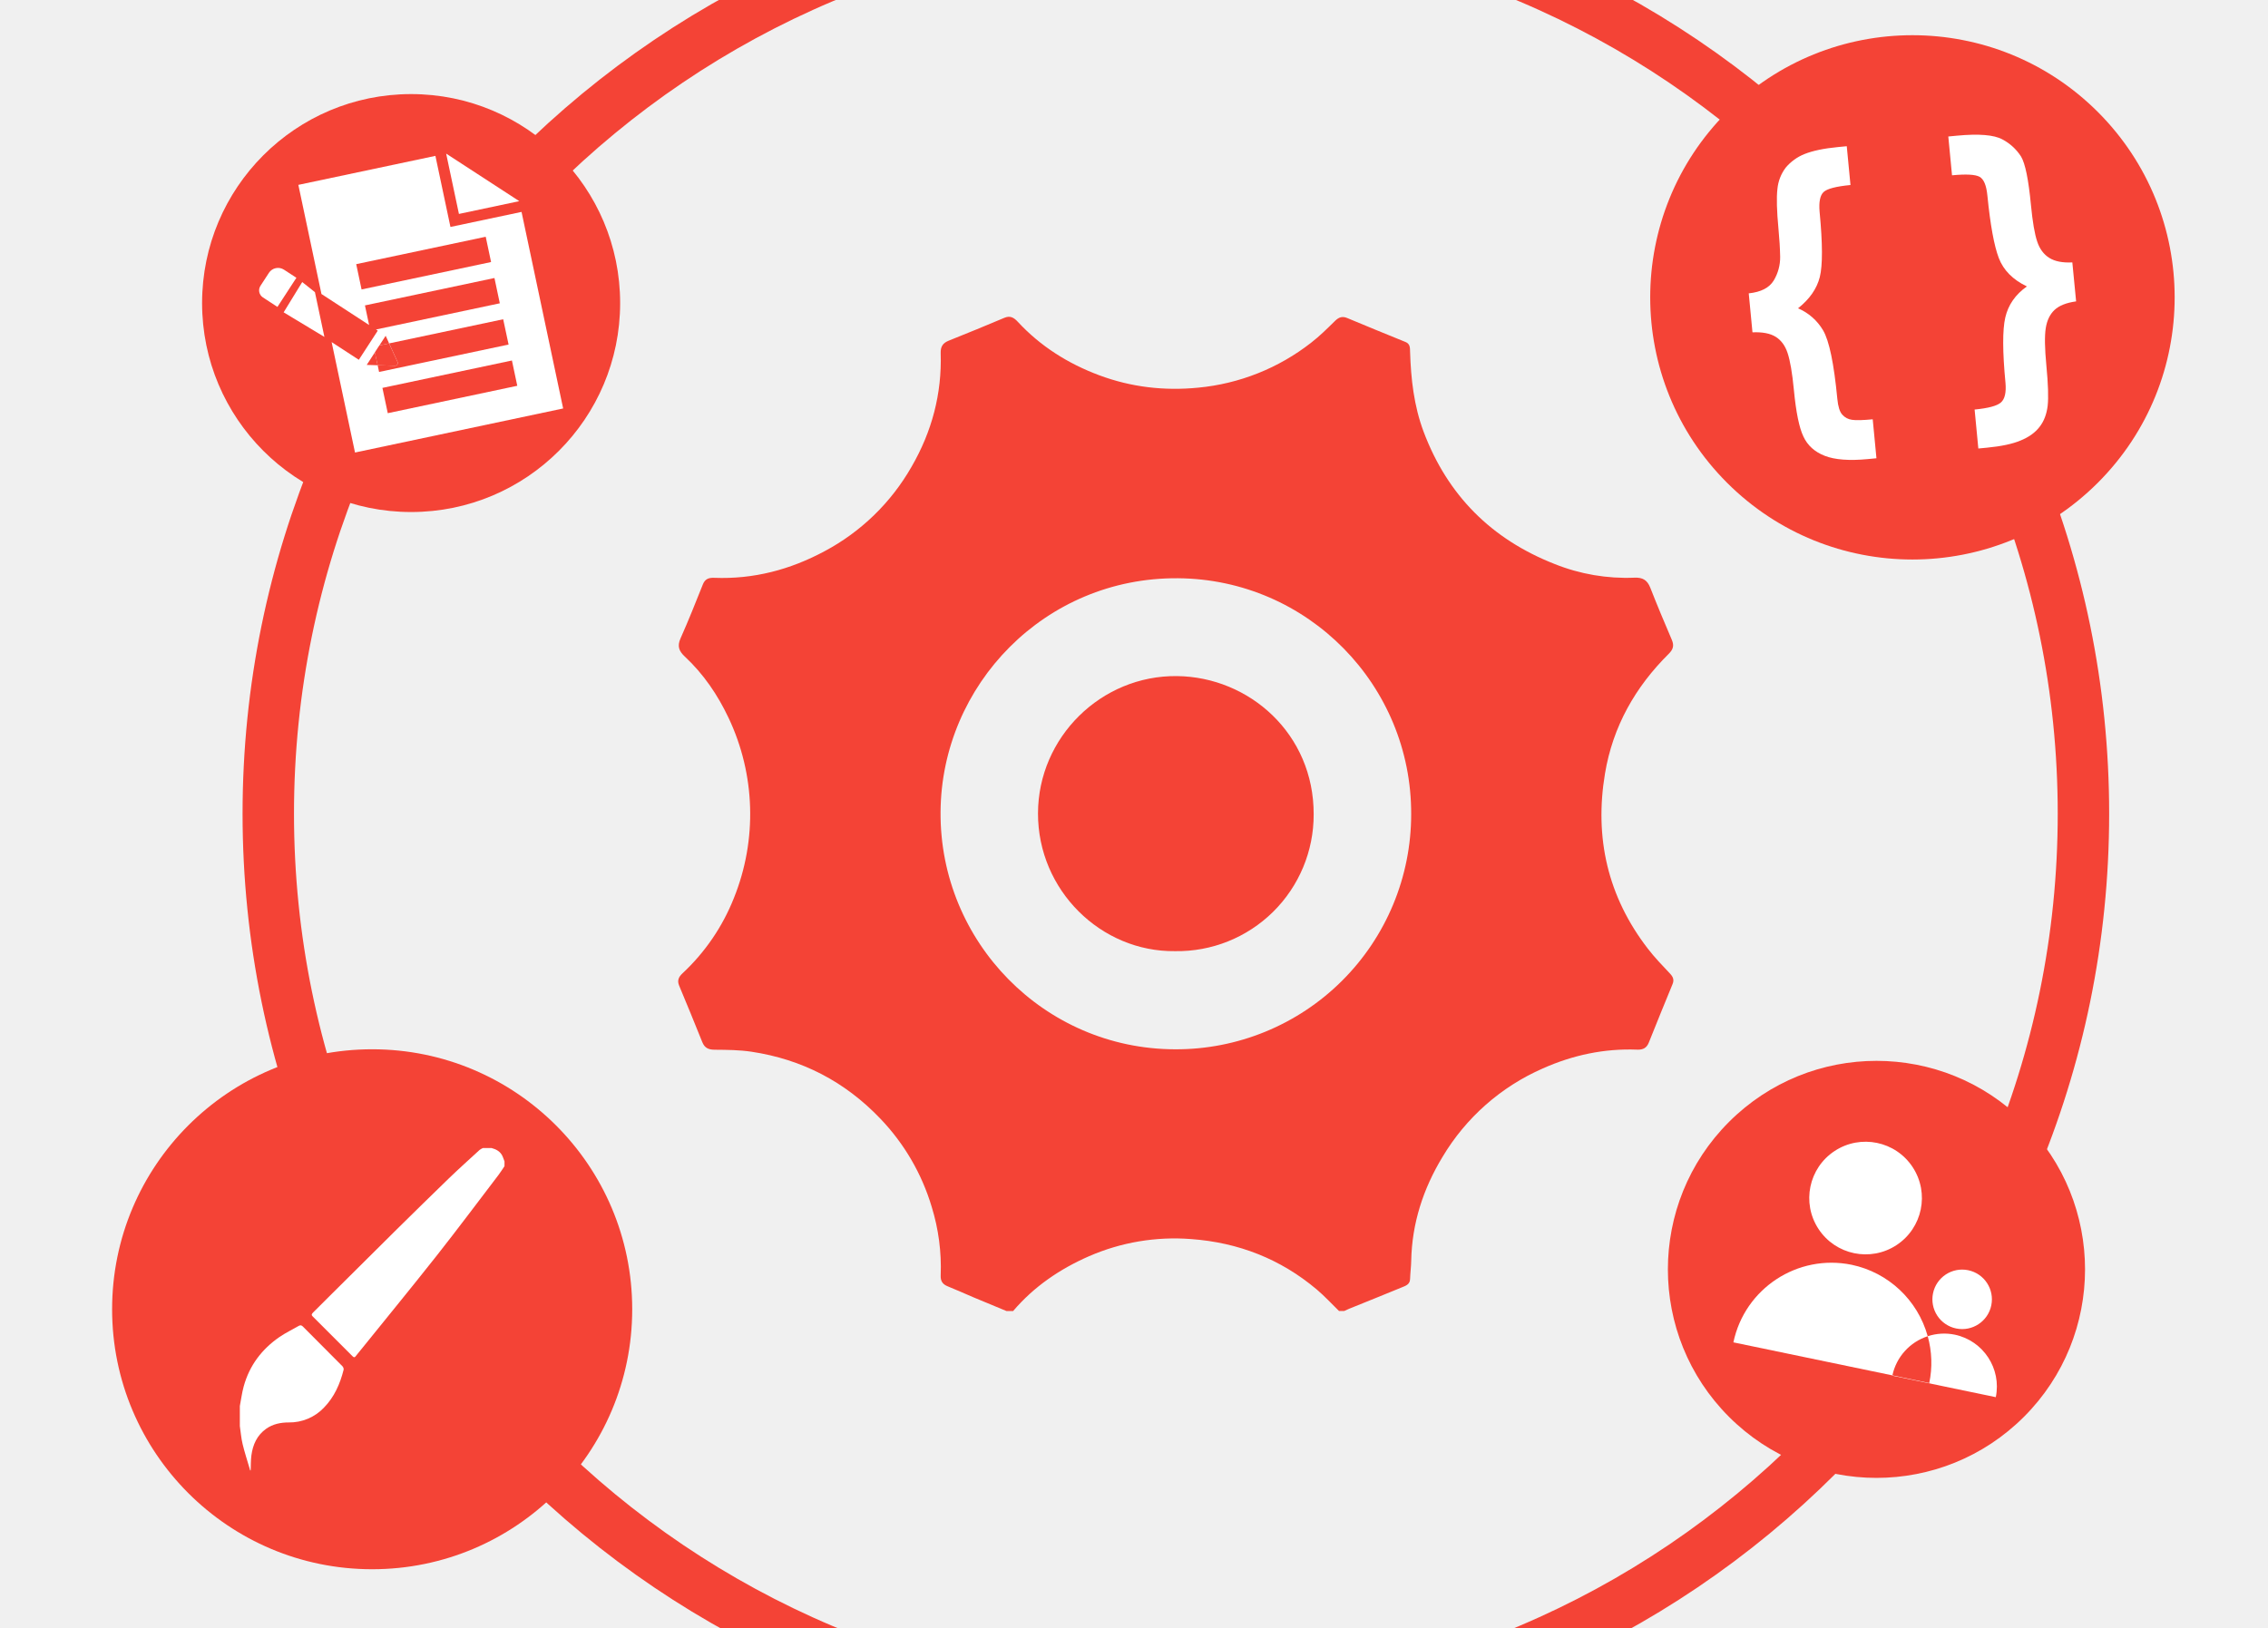
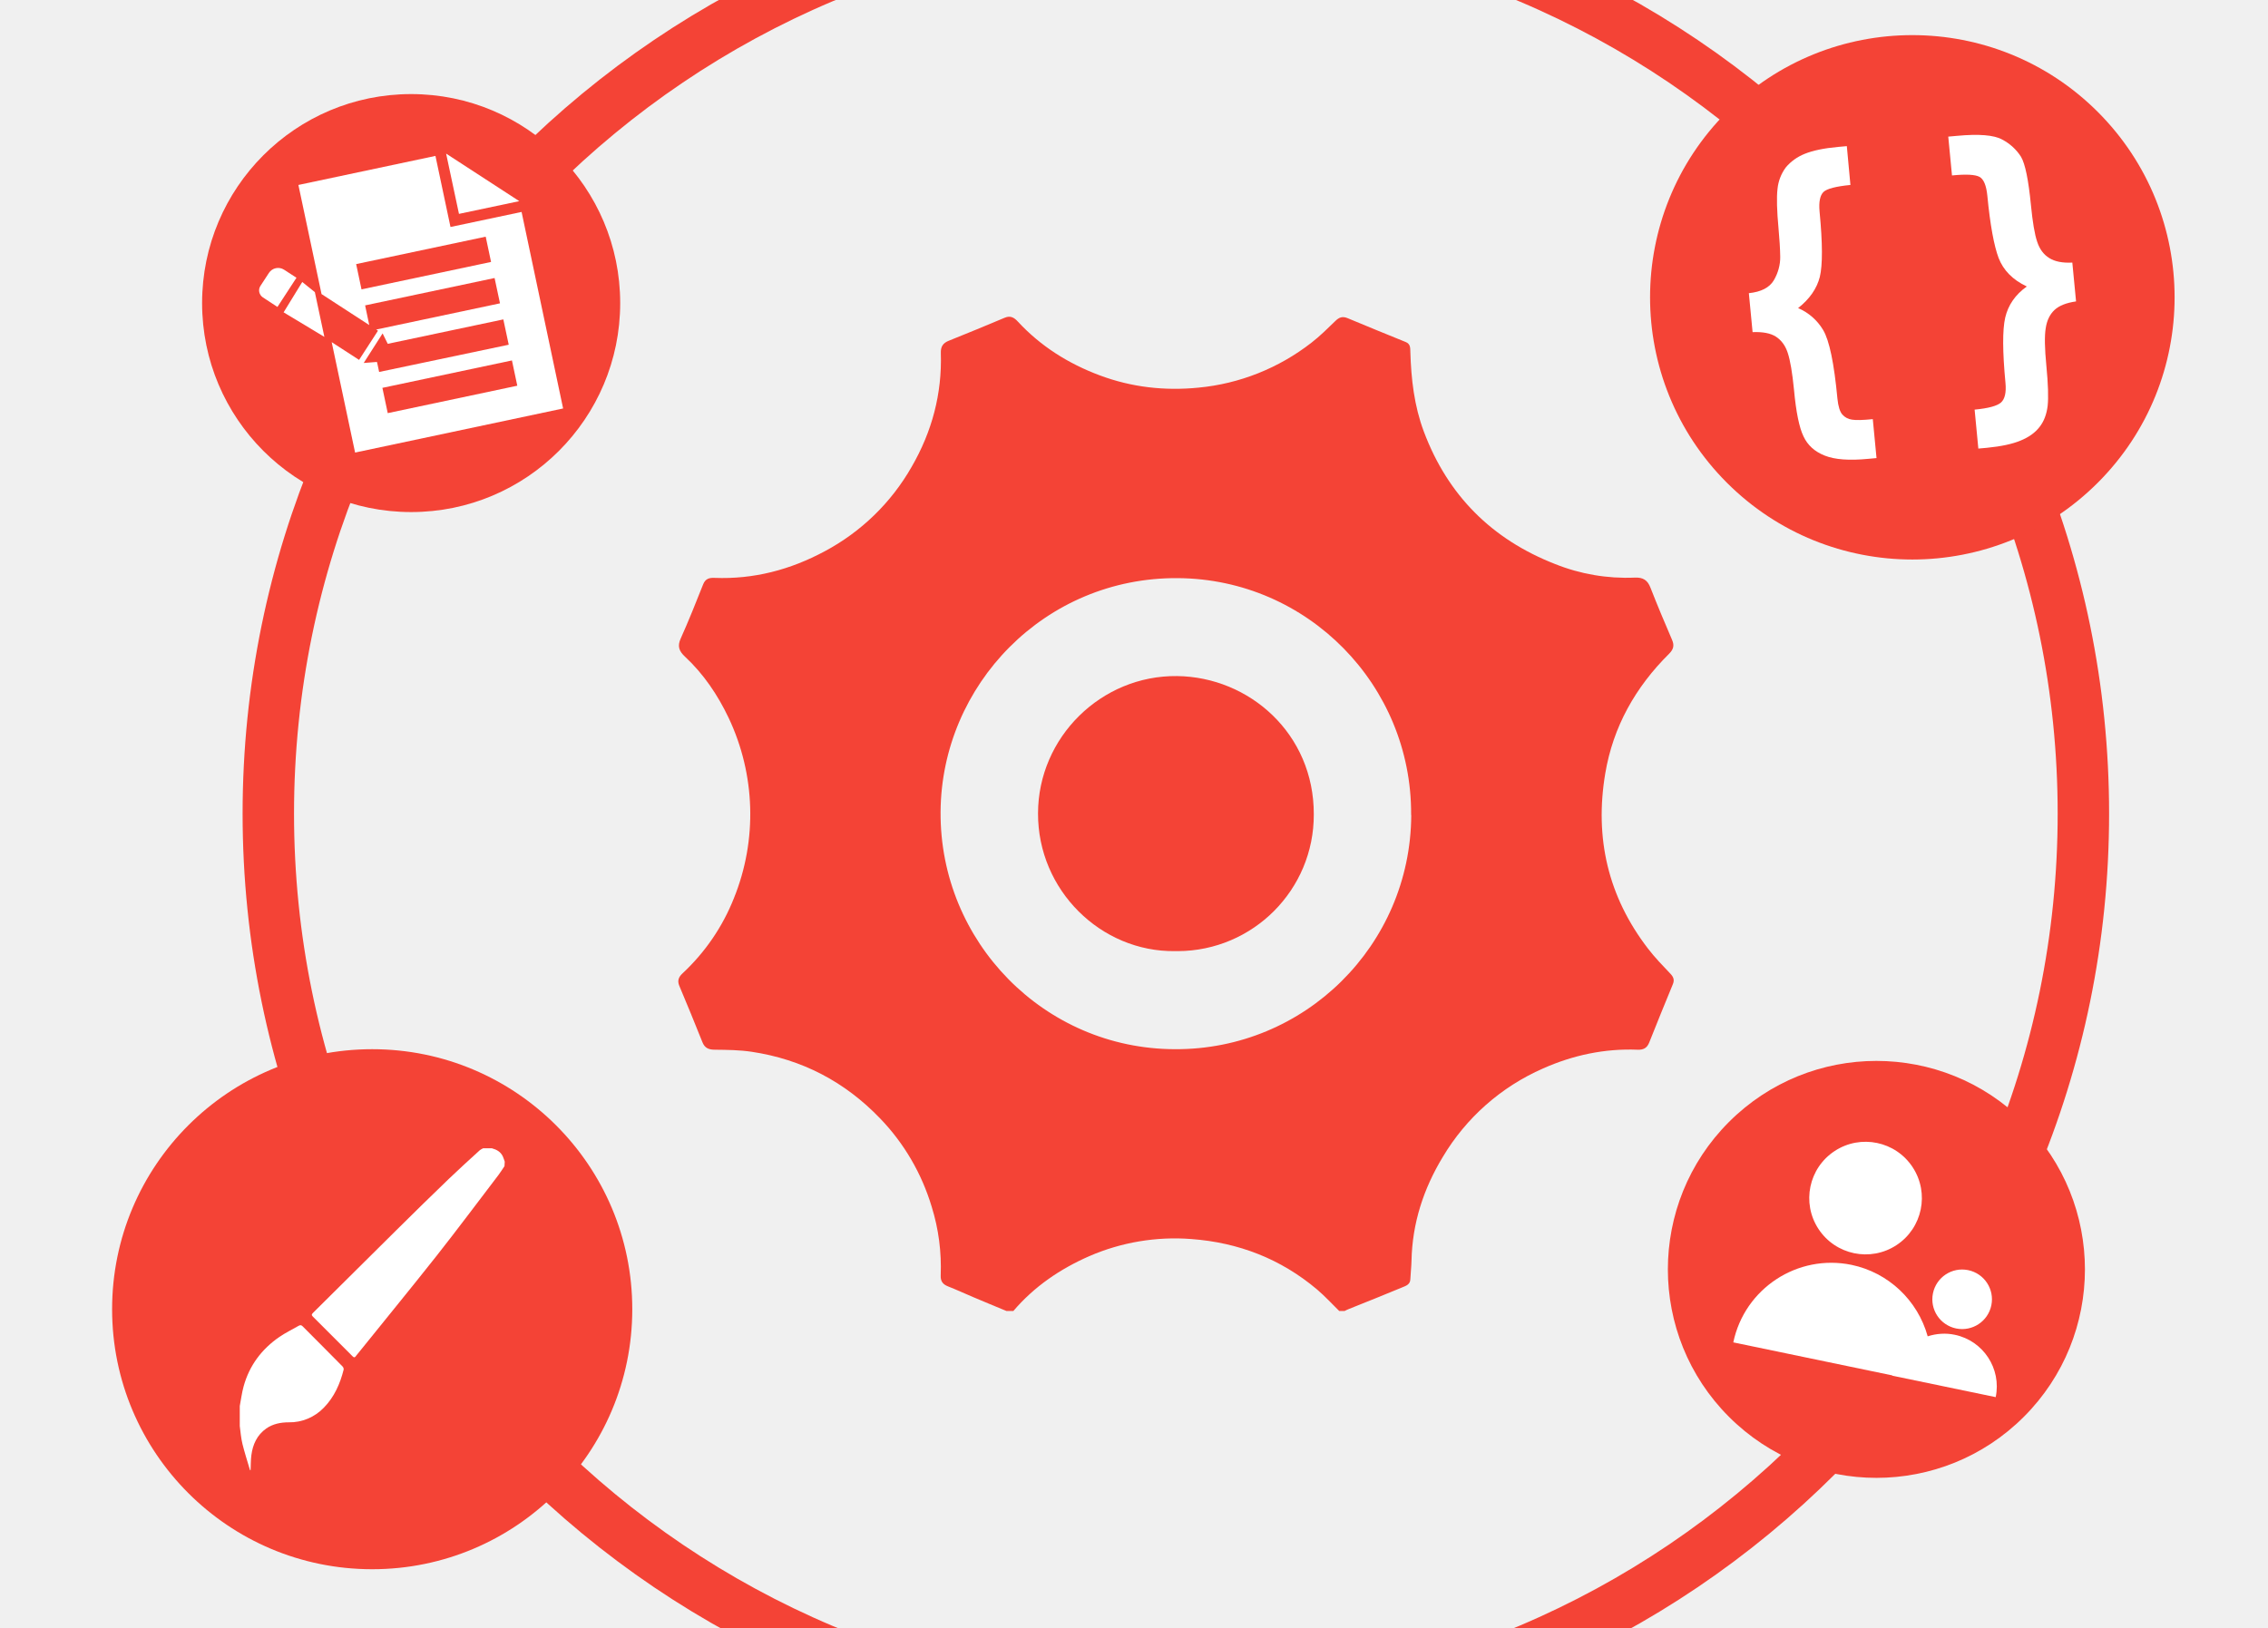
- <svg xmlns="http://www.w3.org/2000/svg" id="Layer_1" data-name="Layer 1" viewBox="0 0 1764.06 1266.07">
-   <defs>
-     <style>.cls-1{fill:#f44336;}.cls-2{fill:none;stroke:#f44336;stroke-miterlimit:10;stroke-width:40px;}.cls-3{fill:#fff;}</style>
-   </defs>
-   <path class="cls-1" d="M782.86,1020c-8.63-3.58-17.28-7.13-25.89-10.75-6.59-2.78-13.09-5.78-19.72-8.43-4-1.6-5.78-4-5.58-8.51a159.25,159.25,0,0,0-7-53.42,168.93,168.93,0,0,0-40-68.63q-41.18-43.11-100.11-52c-9.37-1.41-19-1.49-28.49-1.56-4.88,0-8-1.28-9.85-6-5.85-14.71-11.94-29.32-18-43.93-1.64-3.95-.32-6.77,2.61-9.49a161.07,161.07,0,0,0,40-58.6,174.81,174.81,0,0,0-4.22-140.33c-8.45-17.82-19.43-34-33.94-47.52-4.61-4.29-6.06-8.11-3.34-14.2,6.17-13.83,11.76-27.93,17.38-42,1.71-4.28,4.63-5.25,8.81-5.08,30.56,1.19,59.05-6.31,85.85-20.71A169.65,169.65,0,0,0,709,363.15c15.81-27.29,23.67-56.75,22.67-88.37-.16-5,1.6-7.87,6.19-9.71q21.81-8.71,43.45-17.85c4.45-1.87,7.37-.07,10.28,3.08,17.7,19.12,39.17,32.62,63.46,41.68,24.82,9.25,50.47,12.21,76.83,9.63a168.14,168.14,0,0,0,88-35.05c6.57-5.07,12.52-11,18.46-16.84,2.91-2.87,5.6-3.93,9.51-2.3q22.62,9.45,45.34,18.64c3.7,1.5,3.49,4.53,3.58,7.65.64,21.18,3,42.07,10.5,62.12,18.63,49.59,52.89,83.75,102,103a150,150,0,0,0,62,10.61c6.49-.29,10,1.9,12.35,7.85,5.34,13.63,11,27.12,16.77,40.59,1.86,4.38,1,7.37-2.41,10.77-26.13,25.88-43.52,56.67-49.6,93.11-8.36,50,2.1,95.79,33.27,136.25,5.28,6.86,11.33,13.14,17.28,19.44,2.4,2.54,3.37,4.82,2,8.17-6.21,15.1-12.39,30.22-18.43,45.4-1.7,4.29-4.5,5.79-9.06,5.61-25.64-1-50.08,4.22-73.47,14.64a170.18,170.18,0,0,0-78,68.87c-15,24.75-23.74,51.54-24.32,80.73-.09,4.75-.73,9.5-.89,14.25-.13,4.23-3.44,5.23-6.34,6.43-13.68,5.65-27.43,11.15-41.15,16.71-1.25.51-2.47,1.12-3.71,1.69h-4.08c-5.72-5.57-11.14-11.5-17.22-16.65C996,979.42,963.08,966.66,926.41,964a166.47,166.47,0,0,0-79.32,13.33C824.31,987.29,804.2,1001,788,1020Zm314.76-386.45c.39-100.21-80.15-182.86-181.35-183.67-103.59-.83-184,83-184.7,181.77-.73,101,80.55,184.45,182.29,184.71A182.83,182.83,0,0,0,1097.62,633.54Z" />
-   <path class="cls-1" d="M913.9,740c-57.58.68-106.66-47.39-106.54-107.2.11-59.24,49.2-107.5,108.15-106.8,56.16.66,106.49,44.93,106.27,107.63A106.11,106.11,0,0,1,913.9,740Z" />
-   <circle class="cls-2" cx="914.59" cy="633.03" r="705.92" />
-   <circle class="cls-1" cx="289.47" cy="1018.61" r="202.27" />
-   <path class="cls-3" d="M267.28,1065.64c-2.8,11.08-7.27,21.32-15.42,29.62a36.94,36.94,0,0,1-27.28,11.41c-6.27,0-12.25,1.2-17.46,4.85-7.21,5.06-10.49,12.44-11.6,20.87-.51,3.81-.39,7.71-.56,11.57h-.4c-.12-.45-.24-.89-.37-1.34-1.86-6.37-3.95-12.69-5.49-19.14-1.1-4.56-1.46-9.3-2.15-14V1093.9c1-5.09,1.62-10.28,3-15.26,4.48-16.29,14.07-29,27.94-38.52,4.71-3.22,9.92-5.7,14.88-8.58,1.35-.78,2.26-.46,3.31.6,10.2,10.27,20.46,20.48,30.64,30.78A3.48,3.48,0,0,1,267.28,1065.64Z" />
-   <path class="cls-3" d="M392.39,907.29c-1.57,2.31-3,4.71-4.72,6.92-16.06,21.06-31.9,42.28-48.3,63.07-20.25,25.65-41,50.92-61.5,76.35-.37.47-.8.9-1.13,1.4-.79,1.24-1.53,1.15-2.52.16q-15.48-15.53-31-31c-1.29-1.28-.67-2,.25-3q6.6-6.56,13.18-13.14,25.83-25.68,51.69-51.34,20.15-19.9,40.47-39.62c7.92-7.64,16.11-15,24.22-22.43a13.12,13.12,0,0,1,2.56-1.47h6.8c3.69,1,6.8,2.71,8.47,6.33.61,1.32,1,2.72,1.55,4.08Z" />
-   <circle class="cls-1" cx="1487.5" cy="231.35" r="203.96" transform="translate(272.09 1119.58) rotate(-45)" />
-   <path class="cls-3" d="M1439.31,143.94q-16.8,1.62-20.9,5.45t-3.12,15.33q3.57,37.26.15,50.84t-16.92,24.31A41.47,41.47,0,0,1,1418,257q7.14,12.06,11.09,53.36.87,9,3.85,12.25a12,12,0,0,0,7.52,4q4.53.72,16.15-.39l2.9,30.31-6.57.63q-21.84,2.09-33.63-2.52t-16.6-15q-4.93-10.23-7.43-36.38-1.89-19.69-4.92-28.72-2.85-8.52-9.22-12.5t-18.06-3.49l-2.9-30.32q14.26-1.49,19.44-10a35,35,0,0,0,5-18.45q-.19-9.93-1.31-21.67-2-21-.82-31.15a32.56,32.56,0,0,1,6.45-16.55,36.92,36.92,0,0,1,14.66-10.58q9.59-3.84,26.12-5.43l6.7-.64Z" />
-   <path class="cls-3" d="M1614.81,234.47q-11.44,1.6-16.82,6.7t-6.8,14.16q-1.43,9.06.49,29.14,2.08,21.73,1,31.27-1.22,9.93-6.33,16.41-5.22,6.74-14.79,10.59-9.3,3.94-26.1,5.56l-6.7.64-2.9-30.31q16-1.54,20.5-5.53t3.51-15.25q-3.48-36.37-.15-50.84,3.43-14.73,16.81-24.17-16.43-7.86-21.87-22.12t-8.85-48.48q-1.15-12-6.12-14.71t-21.4-1.14l-2.89-30.19,6.7-.64q25.5-2.43,35.32,2.87A38.48,38.48,0,0,1,1572,121.81q4.85,8.07,7.66,37.5,1.92,20,4.92,28.72,2.85,8.52,9.36,12.61t17.93,3.51Z" />
-   <circle class="cls-1" cx="1459.52" cy="987.58" r="162.23" transform="translate(-270.84 1321.29) rotate(-45)" />
-   <path class="cls-3" d="M1503.51,1006.2a23.14,23.14,0,1,1,18,27.36A23.14,23.14,0,0,1,1503.51,1006.2Z" />
-   <circle class="cls-3" cx="1451.06" cy="931.96" r="43.81" transform="translate(-273.43 948.61) rotate(-33.26)" />
-   <path class="cls-3" d="M1552.34,1087h0l-80.48-16.72h0a1.89,1.89,0,0,1,.05-.23l-123.67-25.69h0a78,78,0,0,1,92-60.35h0a78.05,78.05,0,0,1,59.15,55.59,40.8,40.8,0,0,1,21.07-1.21h0A41.23,41.23,0,0,1,1552.34,1087Z" />
-   <path class="cls-1" d="M1500.59,1076a77.11,77.11,0,0,0-1.2-36.41,41.15,41.15,0,0,0-27.48,30.45l28.68,6Z" />
-   <polygon class="cls-1" points="295.08 268.76 294.31 269.94 295.08 268.76 295.08 268.76" />
-   <circle class="cls-1" cx="319.77" cy="235.78" r="162.58" />
-   <polygon class="cls-3" points="403.89 156.5 356.96 166.44 347.02 119.5 403.89 156.5" />
-   <path class="cls-3" d="M204.49,231.39a6.53,6.53,0,0,1-1.91-9l6.58-10.11a8.47,8.47,0,0,1,11.7-2.48l9.68,6.31-14.75,22.67Z" />
-   <polygon class="cls-3" points="220.62 243 235.07 219.44 244.95 227.3 252.32 262.12 220.62 243" />
-   <polygon class="cls-3" points="276.13 352.06 257.95 266.16 279.09 279.92 293.83 257.25 292.45 256.35 388.75 235.97 384.59 216.29 283.86 237.61 287.09 252.86 250.03 228.74 232.06 143.83 338.66 121.27 350.36 176.57 405.66 164.87 438.02 317.79 276.13 352.06" />
-   <rect class="cls-1" x="298.41" y="290.91" width="102.96" height="20.11" transform="translate(-54.73 78.97) rotate(-11.95)" />
-   <path class="cls-1" d="M293.71,284.16l13.44.39a2.17,2.17,0,0,0,2-3.07l-6.53-14.32h0l-7.58,1.6-.77,1.18-2.72,4.19Z" />
-   <polygon class="cls-1" points="299.97 261.24 295.08 268.76 295.08 268.76 299.97 261.24" />
-   <polygon class="cls-1" points="302.66 267.15 299.97 261.24 295.08 268.76 302.66 267.15" />
-   <polygon class="cls-1" points="285.23 283.91 293.71 284.16 293.71 284.16 285.23 283.91" />
-   <polygon class="cls-1" points="291.59 274.13 285.23 283.91 293.71 284.16 291.59 274.13" />
-   <path class="cls-1" d="M391.38,248.38l-88.72,18.78,6.53,14.32a2.17,2.17,0,0,1-2,3.07l-13.44-.39h0l1.1,5.22,100.73-21.32Z" />
-   <rect class="cls-1" x="278.03" y="194.64" width="102.96" height="20.11" transform="translate(-35.24 72.66) rotate(-11.95)" />
+ <svg xmlns="http://www.w3.org/2000/svg" version="1.1" id="Layer_1" x="0px" y="0px" viewBox="0 0 1764.1 1266.1" style="enable-background:new 0 0 1764.1 1266.1;" xml:space="preserve">
+   <style type="text/css">
+ 	.st0{fill:#F44336;}
+ 	.st1{fill:none;stroke:#F44336;stroke-width:40;stroke-miterlimit:10;}
+ 	.st2{fill:#FFFFFF;}
+ 	.st3{fill:none;}
+ </style>
+   <path class="st0" d="M782.9,1020c-8.6-3.6-17.3-7.1-25.9-10.8c-6.6-2.8-13.1-5.8-19.7-8.4c-4-1.6-5.8-4-5.6-8.5  c0.7-18.1-1.6-36.1-7-53.4c-7.7-25.7-21.4-49.3-40-68.6c-27.5-28.7-60.8-46.1-100.1-52c-9.4-1.4-19-1.5-28.5-1.6c-4.9,0-8-1.3-9.8-6  c-5.8-14.7-11.9-29.3-18-43.9c-1.6-4-0.3-6.8,2.6-9.5c17.5-16.3,31.2-36.3,40-58.6c18.3-45.3,16.7-96.2-4.2-140.3  c-8.5-17.8-19.4-34-33.9-47.5c-4.6-4.3-6.1-8.1-3.3-14.2c6.2-13.8,11.8-27.9,17.4-42c1.7-4.3,4.6-5.3,8.8-5.1  c30.6,1.2,59-6.3,85.8-20.7c28.3-15.1,51.7-37.8,67.6-65.7c15.8-27.3,23.7-56.8,22.7-88.4c-0.2-5,1.6-7.9,6.2-9.7  c14.5-5.8,29-11.8,43.5-17.9c4.5-1.9,7.4-0.1,10.3,3.1c17.7,19.1,39.2,32.6,63.5,41.7c24.8,9.3,50.5,12.2,76.8,9.6  c32.1-3,62.6-15.2,88-35c6.6-5.1,12.5-11,18.5-16.8c2.9-2.9,5.6-3.9,9.5-2.3c15.1,6.3,30.2,12.5,45.3,18.6c3.7,1.5,3.5,4.5,3.6,7.6  c0.6,21.2,3,42.1,10.5,62.1c18.6,49.6,52.9,83.8,102,103c19.7,7.9,40.8,11.5,62,10.6c6.5-0.3,10,1.9,12.3,7.9  c5.3,13.6,11,27.1,16.8,40.6c1.9,4.4,1,7.4-2.4,10.8c-26.1,25.9-43.5,56.7-49.6,93.1c-8.4,50,2.1,95.8,33.3,136.3  c5.3,6.9,11.3,13.1,17.3,19.4c2.4,2.5,3.4,4.8,2,8.2c-6.2,15.1-12.4,30.2-18.4,45.4c-1.7,4.3-4.5,5.8-9.1,5.6  c-25.6-1-50.1,4.2-73.5,14.6c-32.6,14.3-59.8,38.3-78,68.9c-15,24.8-23.7,51.5-24.3,80.7c-0.1,4.8-0.7,9.5-0.9,14.3  c-0.1,4.2-3.4,5.2-6.3,6.4c-13.7,5.7-27.4,11.2-41.2,16.7c-1.3,0.5-2.5,1.1-3.7,1.7h-4.1c-5.7-5.6-11.1-11.5-17.2-16.7  c-28.3-23.9-61.2-36.6-97.9-39.3c-27.1-2.1-54.4,2.5-79.3,13.3c-22.8,10-42.9,23.7-59.1,42.7H782.9z M1097.6,633.5  c0.4-100.2-80.2-182.9-181.3-183.7c-103.6-0.8-184,83-184.7,181.8c-0.7,101,80.5,184.5,182.3,184.7c101,0.5,183.2-80.9,183.8-181.9  C1097.6,634.2,1097.6,633.8,1097.6,633.5L1097.6,633.5z" />
+   <path class="st0" d="M913.9,740c-57.6,0.7-106.7-47.4-106.5-107.2c0.1-59.2,49.2-107.5,108.2-106.8c56.2,0.7,106.5,44.9,106.3,107.6  c0.2,58.6-47.2,106.2-105.8,106.4C915.3,740,914.6,740,913.9,740z" />
+   <circle class="st1" cx="914.6" cy="633" r="705.9" />
+   <circle class="st0" cx="289.5" cy="1018.6" r="202.3" />
+   <path class="st2" d="M267.3,1065.6c-2.8,11.1-7.3,21.3-15.4,29.6c-7.1,7.4-17,11.6-27.3,11.4c-6.3,0-12.3,1.2-17.5,4.8  c-7.2,5.1-10.5,12.4-11.6,20.9c-0.5,3.8-0.4,7.7-0.6,11.6h-0.4c-0.1-0.4-0.2-0.9-0.4-1.3c-1.9-6.4-3.9-12.7-5.5-19.1  c-1.1-4.6-1.5-9.3-2.1-14v-15.6c1-5.1,1.6-10.3,3-15.3c4.5-16.3,14.1-29,27.9-38.5c4.7-3.2,9.9-5.7,14.9-8.6  c1.4-0.8,2.3-0.5,3.3,0.6c10.2,10.3,20.5,20.5,30.6,30.8C267,1063.6,267.4,1064.6,267.3,1065.6z" />
+   <path class="st2" d="M392.4,907.3c-1.6,2.3-3,4.7-4.7,6.9c-16.1,21.1-31.9,42.3-48.3,63.1c-20.3,25.7-41,50.9-61.5,76.4  c-0.4,0.5-0.8,0.9-1.1,1.4c-0.8,1.2-1.5,1.2-2.5,0.2c-10.3-10.4-20.7-20.7-31-31c-1.3-1.3-0.7-2,0.3-3c4.4-4.4,8.8-8.8,13.2-13.1  c17.2-17.1,34.4-34.2,51.7-51.3c13.4-13.3,26.9-26.5,40.5-39.6c7.9-7.6,16.1-15,24.2-22.4c0.8-0.6,1.7-1.1,2.6-1.5h6.8  c3.7,1,6.8,2.7,8.5,6.3c0.6,1.3,1,2.7,1.5,4.1L392.4,907.3z" />
+   <ellipse transform="matrix(0.7071 -0.7071 0.7071 0.7071 272.0912 1119.582)" class="st0" cx="1487.5" cy="231.3" rx="204" ry="204" />
+   <path class="st2" d="M1439.3,143.9c-11.2,1.1-18.2,2.9-20.9,5.4c-2.7,2.6-3.8,7.7-3.1,15.3c2.4,24.8,2.4,41.8,0.2,50.8  c-2.3,9.1-7.9,17.2-16.9,24.3c8.2,3.5,15,9.5,19.5,17.1c4.8,8,8.5,25.8,11.1,53.4c0.6,6,1.9,10.1,3.8,12.3c1.9,2.2,4.6,3.6,7.5,4  c3,0.5,8.4,0.4,16.2-0.4l2.9,30.3l-6.6,0.6c-14.6,1.4-25.8,0.6-33.6-2.5c-7.9-3.1-13.4-8.1-16.6-15c-3.3-6.8-5.8-18.9-7.4-36.4  c-1.3-13.1-2.9-22.7-4.9-28.7c-1.9-5.7-5-9.8-9.2-12.5c-4.2-2.7-10.3-3.8-18.1-3.5l-2.9-30.3c9.5-1,16-4.3,19.4-10  c3.3-5.6,5.1-12,5-18.4c-0.1-6.6-0.6-13.8-1.3-21.7c-1.3-14-1.6-24.4-0.8-31.1c0.6-6,2.8-11.7,6.4-16.6c3.9-4.7,9-8.3,14.7-10.6  c6.4-2.6,15.1-4.4,26.1-5.4l6.7-0.6L1439.3,143.9z" />
+   <path class="st2" d="M1614.8,234.5c-7.6,1.1-13.2,3.3-16.8,6.7s-5.9,8.1-6.8,14.2c-1,6-0.8,15.8,0.5,29.1c1.4,14.5,1.7,24.9,1,31.3  c-0.8,6.6-2.9,12.1-6.3,16.4c-3.5,4.5-8.4,8-14.8,10.6c-6.2,2.6-14.9,4.5-26.1,5.6l-6.7,0.6l-2.9-30.3c10.7-1,17.5-2.9,20.5-5.5  c3-2.7,4.2-7.7,3.5-15.3c-2.3-24.2-2.4-41.2-0.2-50.8c2.3-9.8,7.9-17.9,16.8-24.2c-11-5.2-18.2-12.6-21.9-22.1  c-3.6-9.5-6.6-25.7-8.8-48.5c-0.8-8-2.8-12.9-6.1-14.7c-3.3-1.8-10.4-2.2-21.4-1.1l-2.9-30.2l6.7-0.6c17-1.6,28.8-0.7,35.3,2.9  c5.9,3.1,11,7.7,14.6,13.4c3.2,5.4,5.8,17.9,7.7,37.5c1.3,13.3,2.9,22.9,4.9,28.7c1.9,5.7,5,9.9,9.4,12.6c4.3,2.7,10.3,3.9,17.9,3.5  L1614.8,234.5z" />
+   <ellipse transform="matrix(0.7071 -0.7071 0.7071 0.7071 -270.8394 1321.292)" class="st0" cx="1459.5" cy="987.6" rx="162.2" ry="162.2" />
+   <path class="st2" d="M1503.5,1006.2c2.6-12.5,14.8-20.6,27.4-18c12.5,2.6,20.6,14.8,18,27.4c-2.6,12.5-14.8,20.5-27.3,18  C1509,1031,1500.9,1018.8,1503.5,1006.2C1503.5,1006.2,1503.5,1006.2,1503.5,1006.2z" />
+   <ellipse transform="matrix(0.8362 -0.5484 0.5484 0.8362 -273.4967 948.5008)" class="st2" cx="1451.1" cy="932.1" rx="43.8" ry="43.8" />
+   <path class="st2" d="M1552.3,1087L1552.3,1087l-80.5-16.7l0,0c0-0.1,0-0.2,0.1-0.2l-123.7-25.7l0,0c8.8-42,50-69,92-60.3l0,0  c28.6,6,51.4,27.5,59.2,55.6c6.8-2.2,14.1-2.7,21.1-1.2l0,0C1542.6,1043.1,1556.9,1064.8,1552.3,1087z" />
+   <circle class="st0" cx="319.8" cy="235.8" r="162.6" />
+   <polygon class="st2" points="403.9,156.5 357,166.4 347,119.5 " />
+   <path class="st2" d="M204.5,231.4c-3-2-3.9-6-1.9-9l6.6-10.1c2.6-3.9,7.8-5,11.7-2.5l9.7,6.3l-14.8,22.7L204.5,231.4z" />
+   <polygon class="st2" points="220.6,243 235.1,219.4 244.9,227.3 252.3,262.1 " />
+   <polygon class="st0" points="302.7,267.1 300,261.2 295.1,268.8 " />
+   <polygon class="st0" points="291.6,274.1 285.2,283.9 293.7,284.2 " />
+   <g>
+     <polygon class="st3" points="301.5,267.4 308,280.5 293.2,281.6 293.7,284.2 293.8,284.2 294.9,289.4 395.6,268.1 391.4,248.4  " />
+     <path class="st2" d="M405.7,164.9l-55.3,11.7l-11.7-55.3l-106.6,22.6l18,84.9l37.1,24.1l-3.2-15.3l100.7-21.3l4.2,19.7l-96.3,20.4   l1.4,0.9l-14.7,22.7L258,266.2l18.2,85.9L438,317.8L405.7,164.9z M294.9,289.4l-1.1-5.2l0,0l-0.6-2.6l-10.3,0.8l14.7-23l4,8.1   l89.9-19l4.2,19.7L294.9,289.4z" />
+   </g>
+   <rect x="278" y="194.6" transform="matrix(0.9783 -0.2071 0.2071 0.9783 -35.242 72.6642)" class="st0" width="103" height="20.1" />
+   <rect x="298.4" y="290.9" transform="matrix(0.9783 -0.2071 0.2071 0.9783 -54.7346 78.9708)" class="st0" width="103" height="20.1" />
</svg>
